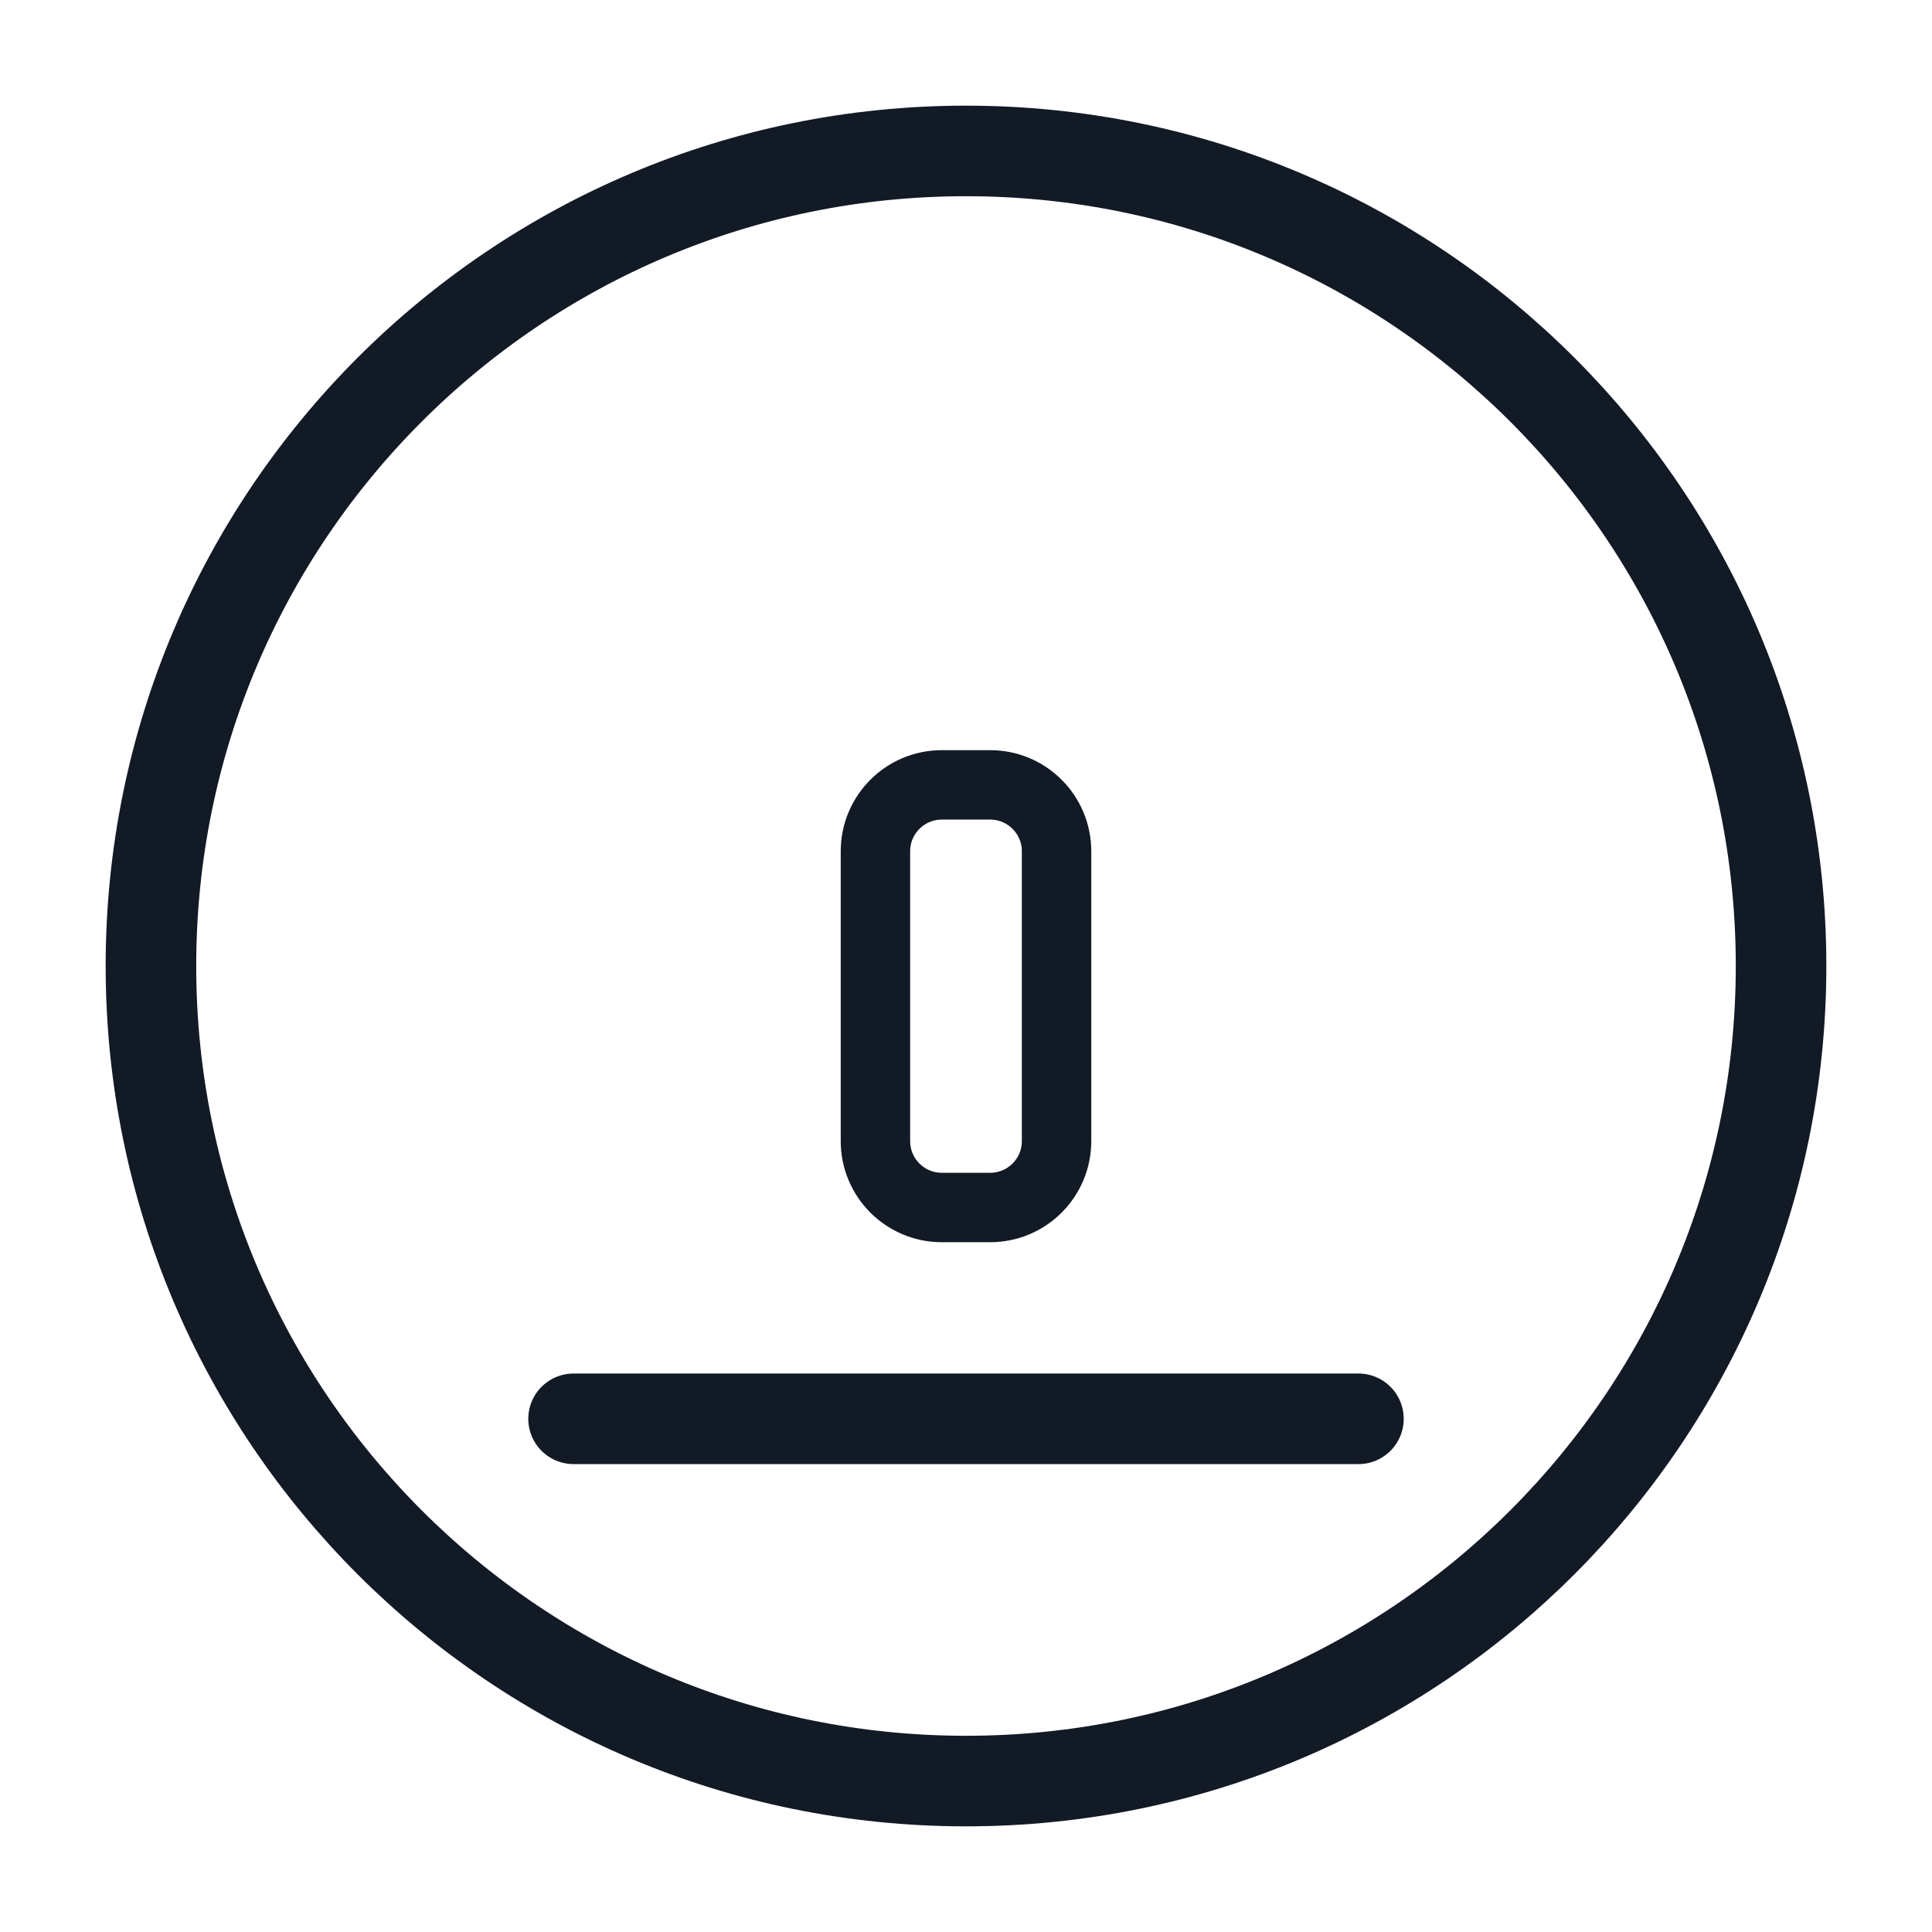
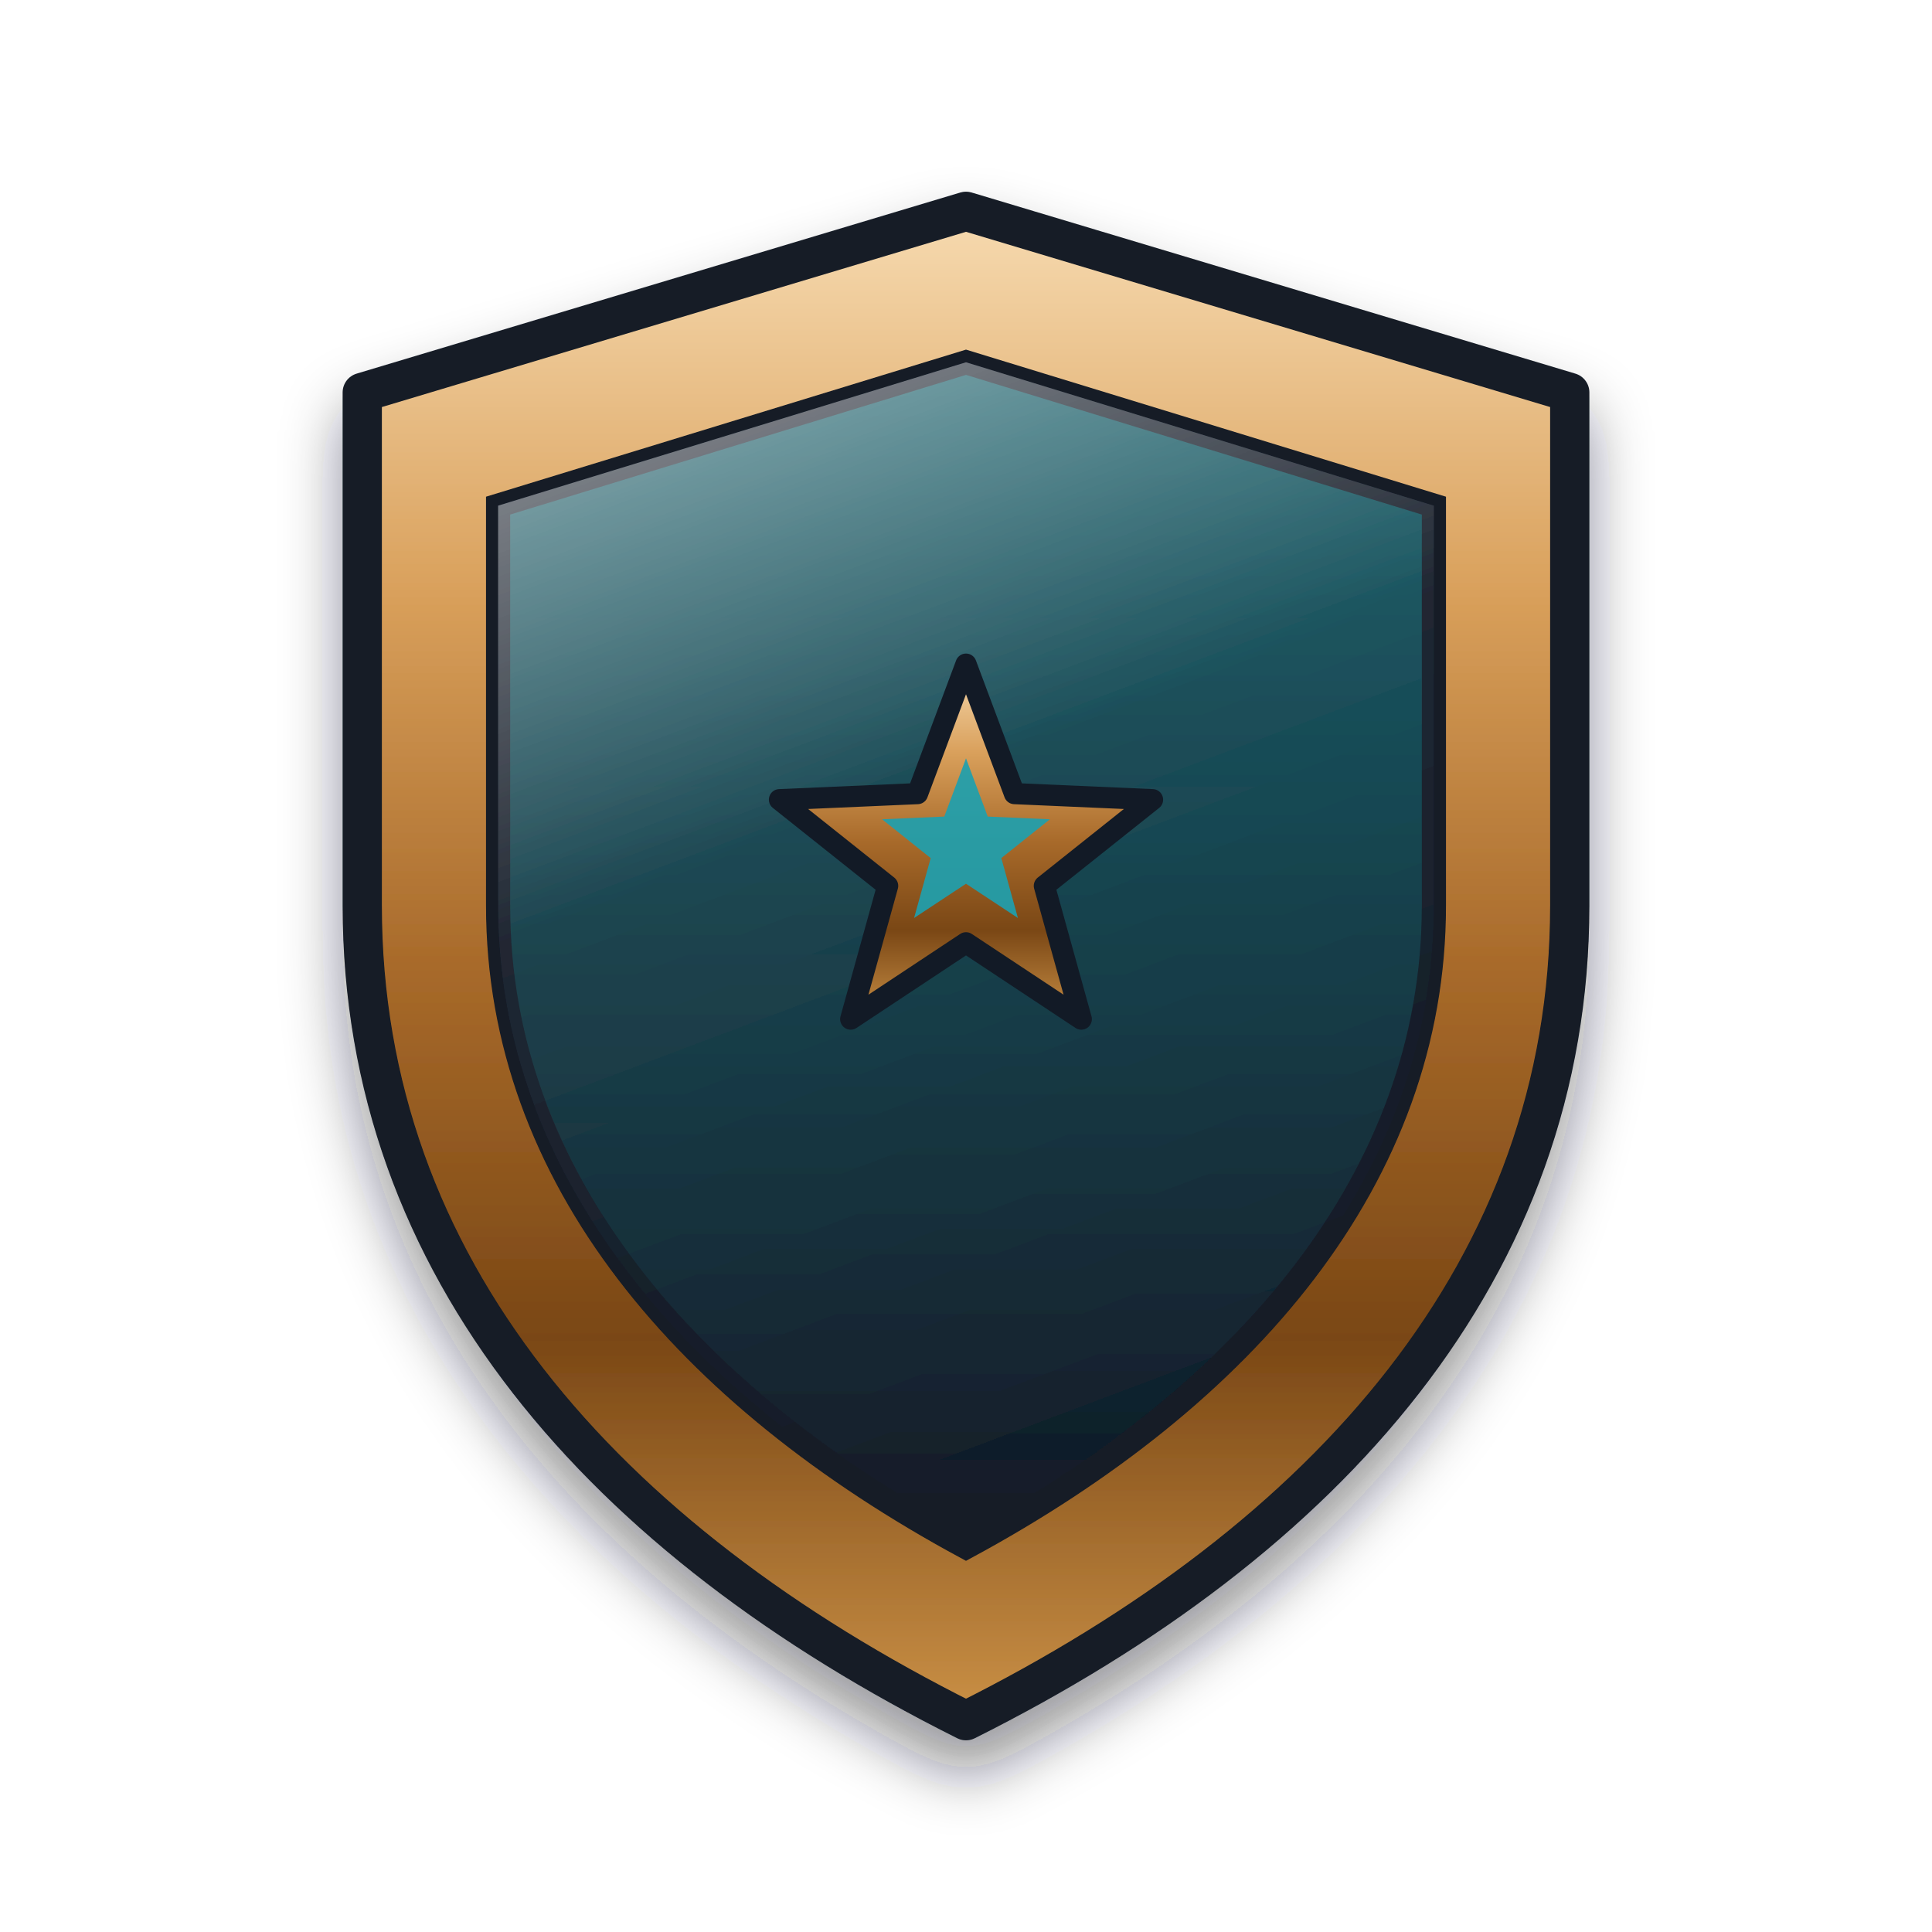
- <svg xmlns="http://www.w3.org/2000/svg" viewBox="0 0 64 64" fill="none">
-   <circle cx="32" cy="32" r="27" stroke="#121A26" stroke-width="3" />
-   <rect x="29.00" y="26" width="6" height="14" rx="2.2" fill="none" stroke="#121A26" stroke-width="2.3" />
-   <path d="M19 47 H45" stroke="#121A26" stroke-width="3" stroke-linecap="round" />
+ <svg xmlns="http://www.w3.org/2000/svg" viewBox="0 0 128 128" fill="none">
+   <defs>
+     <linearGradient id="met" x1="0" y1="0" x2="0" y2="1">
+       <stop offset="0.000" stop-color="#F6D9AE" />
+       <stop offset="0.250" stop-color="#D9A05B" />
+       <stop offset="0.500" stop-color="#A86A2A" />
+       <stop offset="0.750" stop-color="#7A4715" />
+       <stop offset="1.000" stop-color="#C98F45" />
+     </linearGradient>
+     <linearGradient id="metd" x1="0" y1="0" x2="0" y2="1">
+       <stop offset="0.000" stop-color="#7A4715" />
+       <stop offset="0.500" stop-color="#A86A2A" />
+       <stop offset="1.000" stop-color="#D9A05B" />
+     </linearGradient>
+     <linearGradient id="field" x1="0" y1="0" x2="0" y2="1">
+       <stop offset="0.000" stop-color="#0B5560" />
+       <stop offset="1.000" stop-color="#121A26" />
+     </linearGradient>
+     <linearGradient id="sheen" x1="0" y1="0" x2="0.3" y2="1">
+       <stop offset="0" stop-color="#fff" stop-opacity=".55" />
+       <stop offset=".45" stop-color="#fff" stop-opacity=".06" />
+       <stop offset="1" stop-color="#fff" stop-opacity="0" />
+     </linearGradient>
+     <filter id="glow" x="-40%" y="-40%" width="180%" height="180%">
+       <feDropShadow dx="0" dy="0" stdDeviation="3.2" flood-color="#1E9FAE" flood-opacity=".75" />
+     </filter>
+     <filter id="lift" x="-30%" y="-30%" width="160%" height="160%">
+       <feDropShadow dx="0" dy="2.4" stdDeviation="2" flood-color="#121A26" flood-opacity=".45" />
+     </filter>
+   </defs>
+   <g>
+     <g filter="url(#lift)">
+       <path d="M64 14 L104 26 L104 60 C104 84 88 102 64 114 C40 102 24 84 24 60 L24 26 Z" fill="url(#met)" stroke="#121A26" stroke-width="2.6" stroke-linejoin="round" />
+       <path d="M64 24 L95 33.5 L95 60 C95 78 82.5 92.5 64 102.5 C45.5 92.5 33 78 33 60 L33 33.5 Z" fill="url(#field)" stroke="#121A26" stroke-width="1.6" />
+       <path d="M64 24 L95 33.5 L95 60 C95 78 82.5 92.5 64 102.5 C45.5 92.5 33 78 33 60 L33 33.5 Z" fill="url(#sheen)" />
+     </g>
+     <path d="M64.00,44.00L67.21,52.58L76.36,52.98L69.19,58.69L71.64,67.52L64.00,62.46L56.36,67.52L58.81,58.69L51.64,52.98L60.79,52.58Z" fill="url(#met)" stroke="#121A26" stroke-width="1.4" stroke-linejoin="round" />
+     <path d="M64.00,50.24L65.44,54.10L69.56,54.28L66.34,56.85L67.44,60.82L64.00,58.55L60.56,60.82L61.66,56.85L58.44,54.28L62.56,54.10Z" fill="#1E9FAE" opacity=".92" />
+     <path d="M50 88 H78" stroke="url(#met)" stroke-width="4" stroke-linecap="round" />
+   </g>
</svg>
